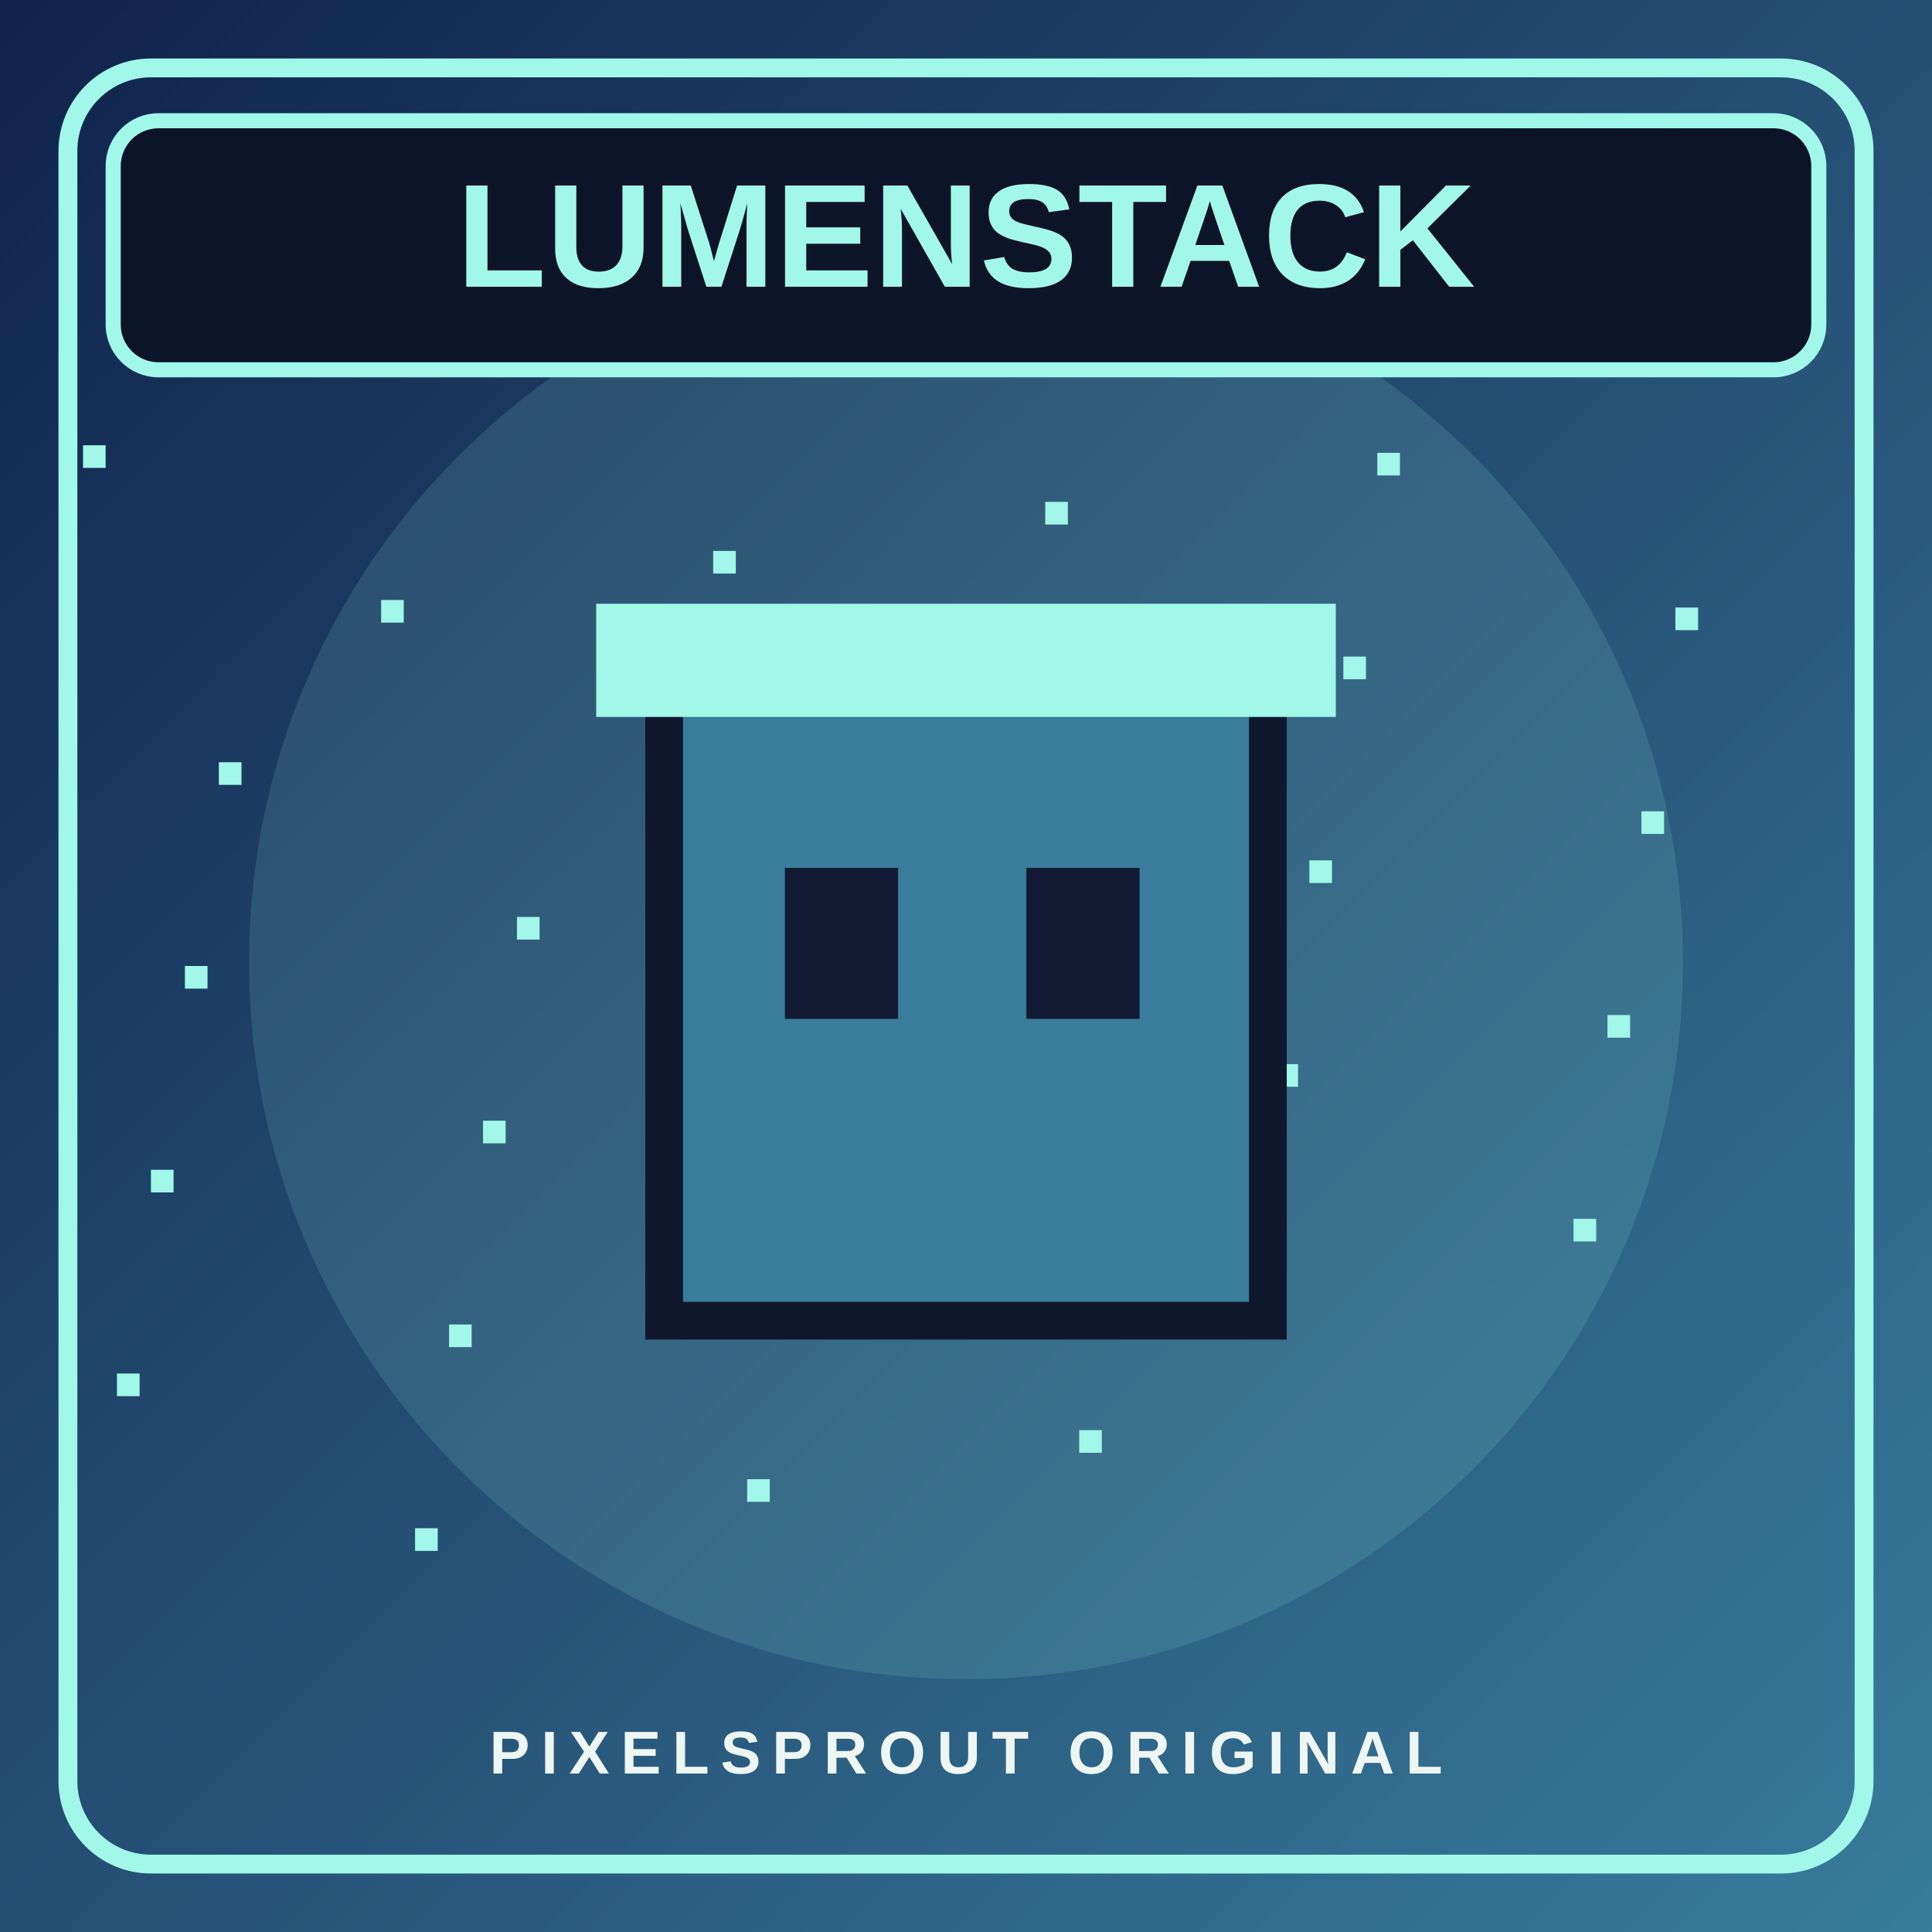
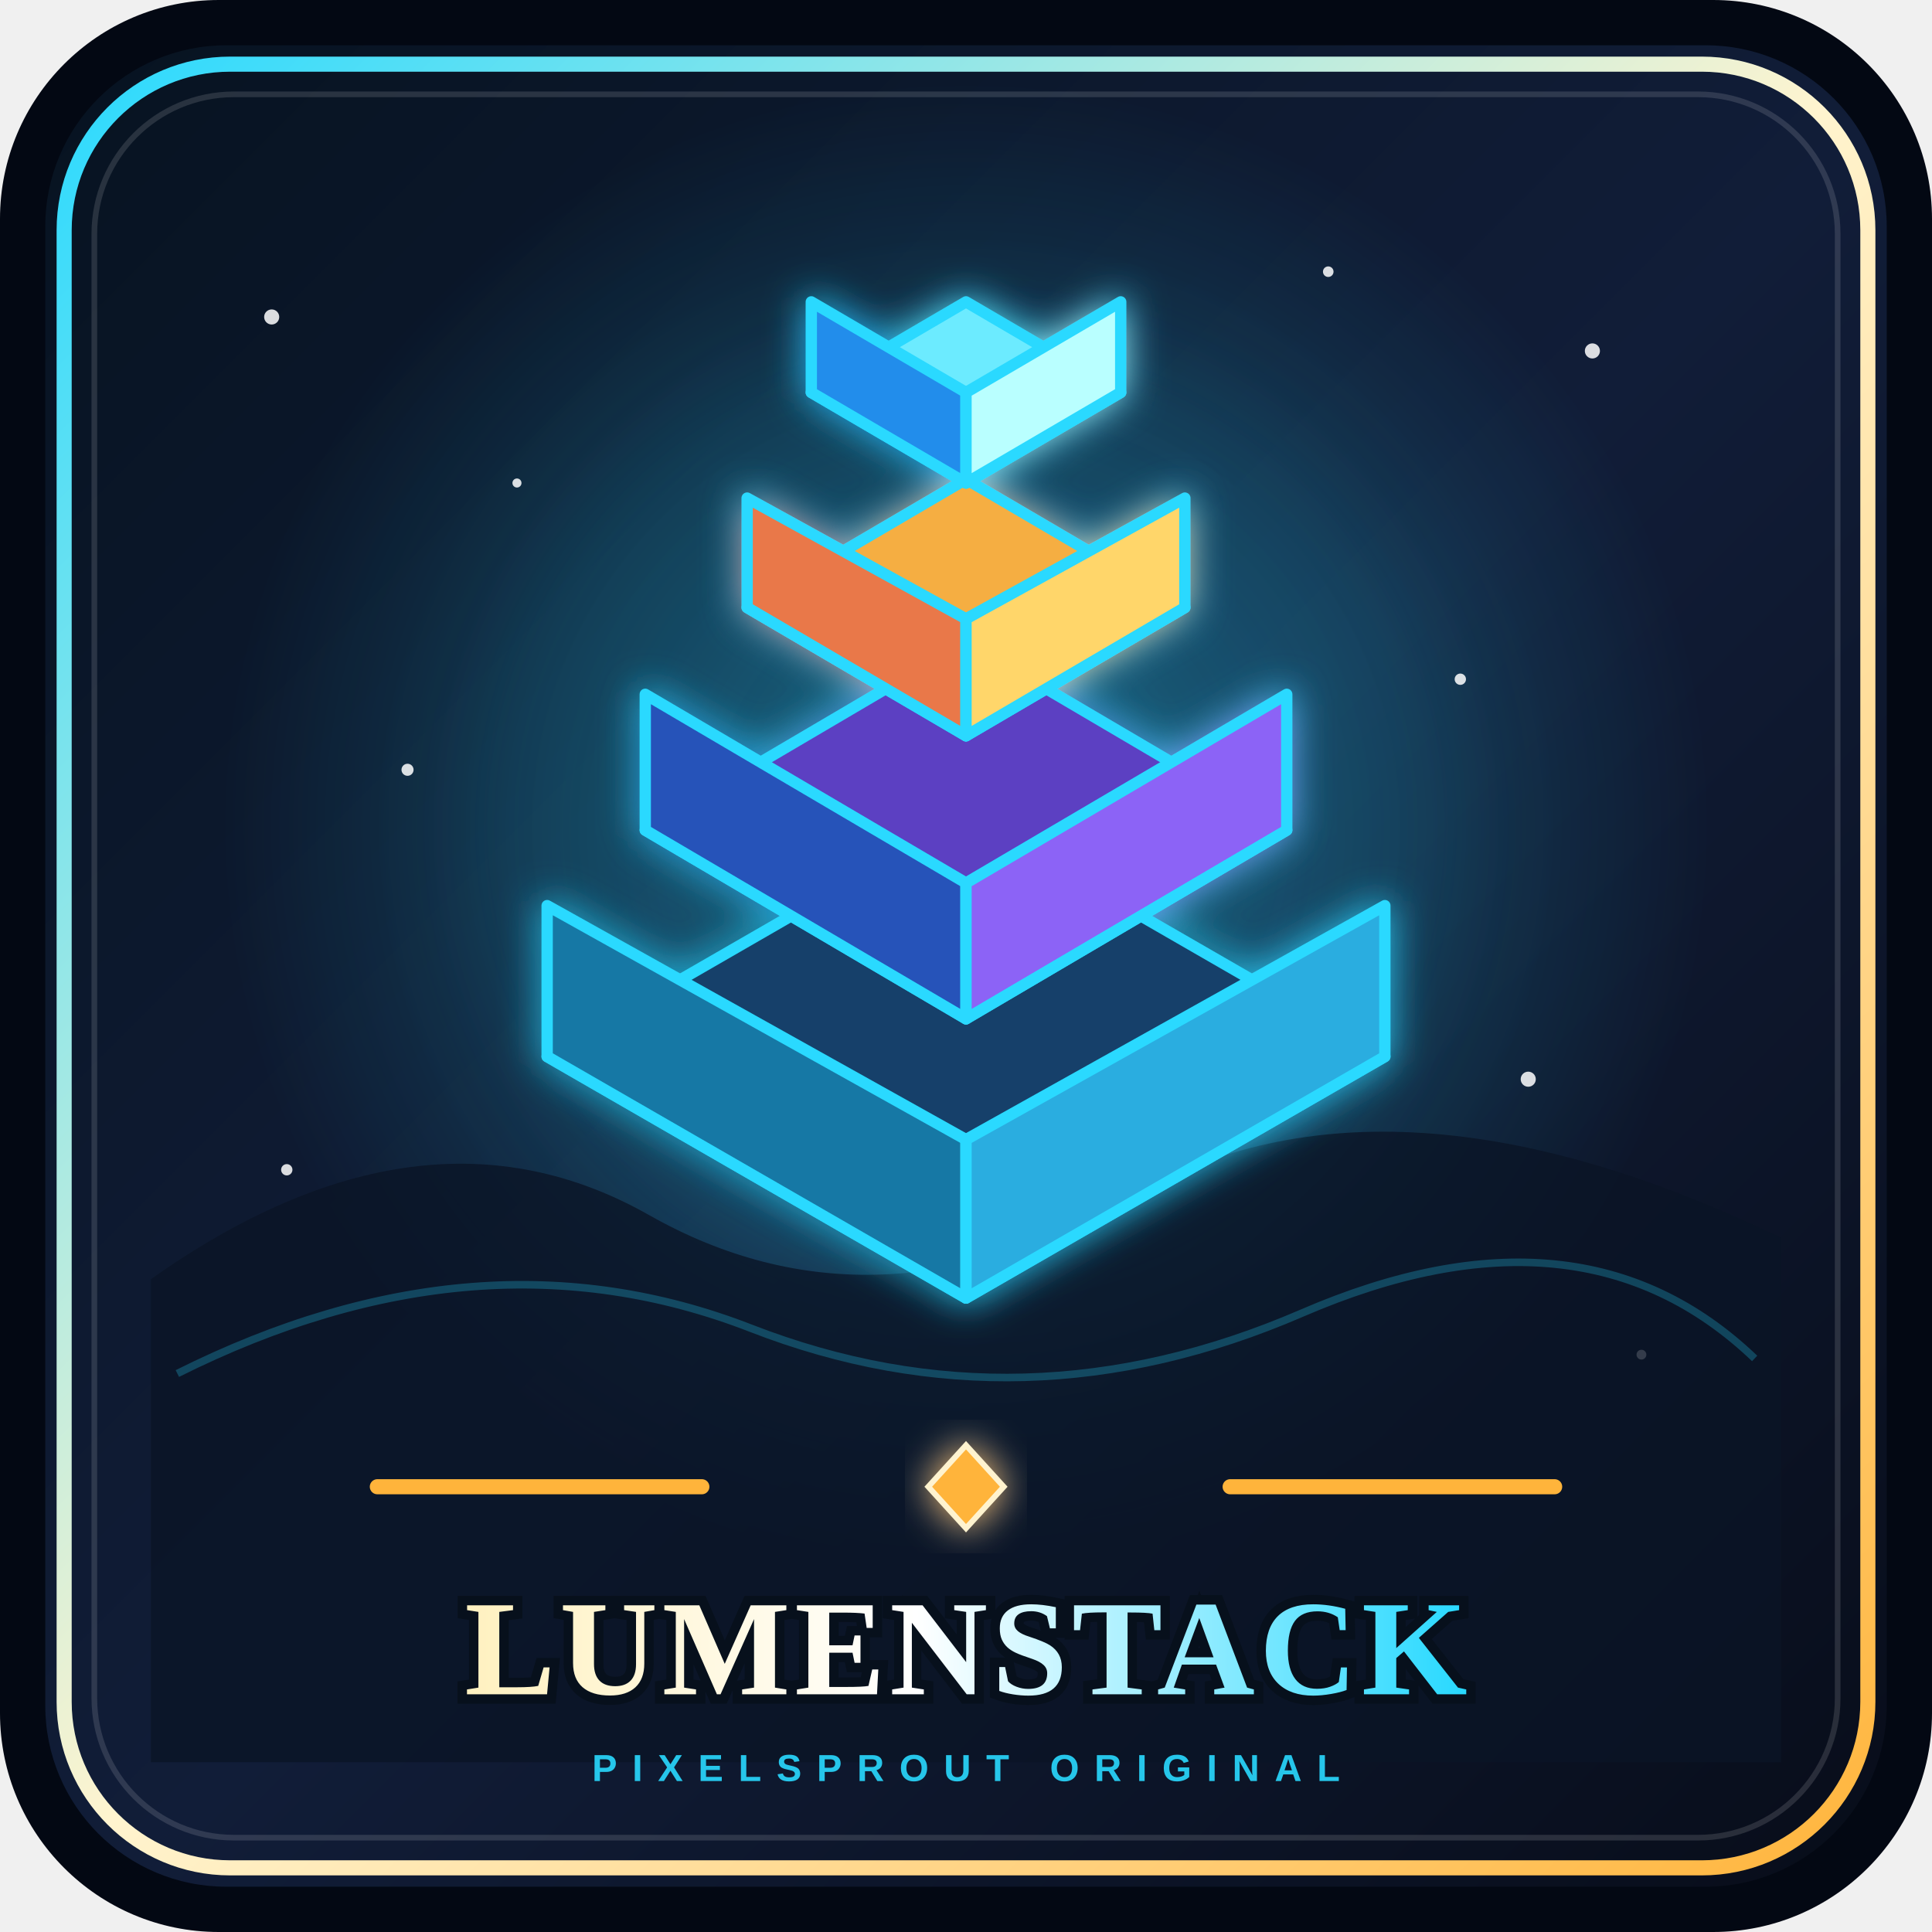
- <svg xmlns="http://www.w3.org/2000/svg" width="320" height="320" viewBox="0 0 512 512">
+ <svg xmlns="http://www.w3.org/2000/svg" width="512" height="512" viewBox="0 0 512 512" role="img" aria-labelledby="logoTitle logoDesc">
  <defs>
-     <linearGradient id="b" x2="1" y2="1">
-       <stop stop-color="#10224b" />
-       <stop offset="1" stop-color="#397c9c" />
+     <linearGradient id="bg" x1="0" y1="0" x2="1" y2="1">
+       <stop offset="0" stop-color="#071321" />
+       <stop offset=".52" stop-color="#111D38" />
+       <stop offset="1" stop-color="#080D1A" />
+     </linearGradient>
+     <radialGradient id="halo">
+       <stop offset="0" stop-color="#29D9FF" stop-opacity=".38" />
+       <stop offset="1" stop-color="#29D9FF" stop-opacity="0" />
+     </radialGradient>
+     <linearGradient id="rim" x1="0" y1="0" x2="1" y2="1">
+       <stop offset="0" stop-color="#29D9FF" />
+       <stop offset=".5" stop-color="#FFF4CF" />
+       <stop offset="1" stop-color="#FFB43B" />
+     </linearGradient>
+     <filter id="glow" x="-30%" y="-30%" width="160%" height="160%">
+       <feGaussianBlur stdDeviation="5" result="blur" />
+       <feMerge>
+         <feMergeNode in="blur" />
+         <feMergeNode in="SourceGraphic" />
+       </feMerge>
+     </filter>
+     <filter id="soft">
+       <feGaussianBlur stdDeviation="14" />
+     </filter>
+     <linearGradient id="titleGrad" x1="0" y1="0" x2="1" y2="0">
+       <stop offset="0" stop-color="#FFF1C0" />
+       <stop offset=".45" stop-color="#FFFFFF" />
+       <stop offset="1" stop-color="#29D9FF" />
    </linearGradient>
  </defs>
-   <rect width="512" height="512" fill="url(#b)" />
-   <circle cx="256" cy="255" r="190" fill="#a1f7e8" opacity=".13" />
-   <rect x="22" y="118" width="6" height="6" fill="#a1f7e8" />
-   <rect x="101" y="159" width="6" height="6" fill="#a1f7e8" />
-   <rect x="180" y="200" width="6" height="6" fill="#a1f7e8" />
-   <rect x="259" y="241" width="6" height="6" fill="#a1f7e8" />
-   <rect x="338" y="282" width="6" height="6" fill="#a1f7e8" />
-   <rect x="417" y="323" width="6" height="6" fill="#a1f7e8" />
-   <rect x="31" y="364" width="6" height="6" fill="#a1f7e8" />
-   <rect x="110" y="405" width="6" height="6" fill="#a1f7e8" />
-   <rect x="189" y="146" width="6" height="6" fill="#a1f7e8" />
-   <rect x="268" y="187" width="6" height="6" fill="#a1f7e8" />
-   <rect x="347" y="228" width="6" height="6" fill="#a1f7e8" />
-   <rect x="426" y="269" width="6" height="6" fill="#a1f7e8" />
-   <rect x="40" y="310" width="6" height="6" fill="#a1f7e8" />
-   <rect x="119" y="351" width="6" height="6" fill="#a1f7e8" />
-   <rect x="198" y="392" width="6" height="6" fill="#a1f7e8" />
-   <rect x="277" y="133" width="6" height="6" fill="#a1f7e8" />
-   <rect x="356" y="174" width="6" height="6" fill="#a1f7e8" />
-   <rect x="435" y="215" width="6" height="6" fill="#a1f7e8" />
-   <rect x="49" y="256" width="6" height="6" fill="#a1f7e8" />
-   <rect x="128" y="297" width="6" height="6" fill="#a1f7e8" />
-   <rect x="207" y="338" width="6" height="6" fill="#a1f7e8" />
-   <rect x="286" y="379" width="6" height="6" fill="#a1f7e8" />
-   <rect x="365" y="120" width="6" height="6" fill="#a1f7e8" />
-   <rect x="444" y="161" width="6" height="6" fill="#a1f7e8" />
-   <rect x="58" y="202" width="6" height="6" fill="#a1f7e8" />
-   <rect x="137" y="243" width="6" height="6" fill="#a1f7e8" />
-   <path d="M176 350V180H336V350Z" fill="#397c9c" stroke="#10182e" stroke-width="10" />
-   <path d="M158 190H354V160H158Z" fill="#a1f7e8" />
-   <path d="M208 230H238V270H208ZM272 230H302V270H272Z" fill="#111a32" />
-   <rect x="18" y="18" width="476" height="476" rx="22" fill="none" stroke="#a1f7e8" stroke-width="5" />
-   <rect x="30" y="32" width="452" height="66" rx="12" fill="#0b1429" stroke="#a1f7e8" stroke-width="4" />
-   <text x="256" y="76" font-family="Arial,sans-serif" font-size="39" font-weight="900" text-anchor="middle" fill="#a1f7e8" stroke="#101426" stroke-width="2" paint-order="stroke">LUMENSTACK</text>
-   <text x="256" y="470" font-family="Arial,sans-serif" font-size="16" font-weight="700" text-anchor="middle" fill="#edf6f2" letter-spacing="3">PIXELSPROUT ORIGINAL</text>
+   <rect width="512" height="512" rx="58" fill="#030813" />
+   <rect x="12" y="12" width="488" height="488" rx="48" fill="url(#bg)" />
+   <circle cx="256" cy="219" r="200" fill="url(#halo)" />
+   <circle cx="256" cy="219" r="132" fill="#29D9FF" opacity=".055" filter="url(#soft)" />
+   <g>
+     <circle cx="72" cy="84" r="2" fill="#FFFFFF" opacity=".85" />
+     <circle cx="422" cy="93" r="2" fill="#FFFFFF" opacity=".85" />
+     <circle cx="387" cy="180" r="1.5" fill="#FFFFFF" opacity=".85" />
+     <circle cx="108" cy="204" r="1.6" fill="#FFFFFF" opacity=".85" />
+     <circle cx="405" cy="286" r="2" fill="#FFFFFF" opacity=".85" />
+     <circle cx="76" cy="310" r="1.5" fill="#FFFFFF" opacity=".85" />
+     <circle cx="435" cy="359" r="1.3" fill="#FFFFFF" opacity=".85" />
+     <circle cx="137" cy="128" r="1.2" fill="#FFFFFF" opacity=".85" />
+     <circle cx="352" cy="72" r="1.4" fill="#FFFFFF" opacity=".85" />
+   </g>
+   <path d="M40 339Q112 288 172 322T300 317T472 328V467H40Z" fill="#0A1425" opacity=".8" />
+   <path d="M47 364Q127 324 199 352T345 348T465 360" fill="none" stroke="#29D9FF" stroke-opacity=".25" stroke-width="2" />
+   <rect x="17" y="17" width="478" height="478" rx="44" fill="none" stroke="url(#rim)" stroke-width="4" />
+   <rect x="25" y="25" width="462" height="462" rx="37" fill="none" stroke="#FFFFFF" stroke-opacity=".13" stroke-width="1.5" />
+   <g>
+     <g filter="url(#glow)" stroke="#29D9FF" stroke-width="3" stroke-linejoin="round">
+       <path d="M145 280 256 216 367 280 256 344Z" fill="#17406A" />
+       <path d="M145 280 256 344 256 302 145 240Z" fill="#1678A5" />
+       <path d="M256 344 367 280 367 240 256 302Z" fill="#2AADE0" />
+       <path d="M171 220 256 170 341 220 256 270Z" fill="#5C40C2" />
+       <path d="M171 220 256 270 256 234 171 184Z" fill="#2752B9" />
+       <path d="M256 270 341 220 341 184 256 234Z" fill="#8C64F6" />
+       <path d="M198 161 256 127 314 161 256 195Z" fill="#F5AE42" />
+       <path d="M198 161 256 195 256 164 198 132Z" fill="#E9784A" />
+       <path d="M256 195 314 161 314 132 256 164Z" fill="#FFD66A" />
+       <path d="M215 104 256 80 297 104 256 128Z" fill="#6CEBFF" />
+       <path d="M215 104 256 128 256 104 215 80Z" fill="#208DEB" />
+       <path d="M256 128 297 104 297 80 256 104Z" fill="#B9FFFF" />
+     </g>
+   </g>
+   <path d="M72 394H440" stroke="url(#rim)" stroke-width="2" opacity=".9" />
+   <path d="M100 394H186M326 394H412" stroke="#FFB43B" stroke-width="4" stroke-linecap="round" />
+   <path d="M256 383 266 394 256 405 246 394Z" fill="#FFB43B" stroke="#FFF3CF" stroke-width="1.5" filter="url(#glow)" />
+   <text x="256" y="449" text-anchor="middle" font-family="Georgia, 'Times New Roman', serif" font-size="36" font-weight="bold" letter-spacing="1.15" textLength="430" lengthAdjust="spacingAndGlyphs" fill="url(#titleGrad)" stroke="#07101C" stroke-width="5" paint-order="stroke">LUMENSTACK</text>
+   <text x="256" y="472" text-anchor="middle" font-family="Arial, sans-serif" font-size="10" font-weight="700" letter-spacing="4" fill="#29D9FF" opacity=".9">PIXELSPROUT ORIGINAL</text>
</svg>
